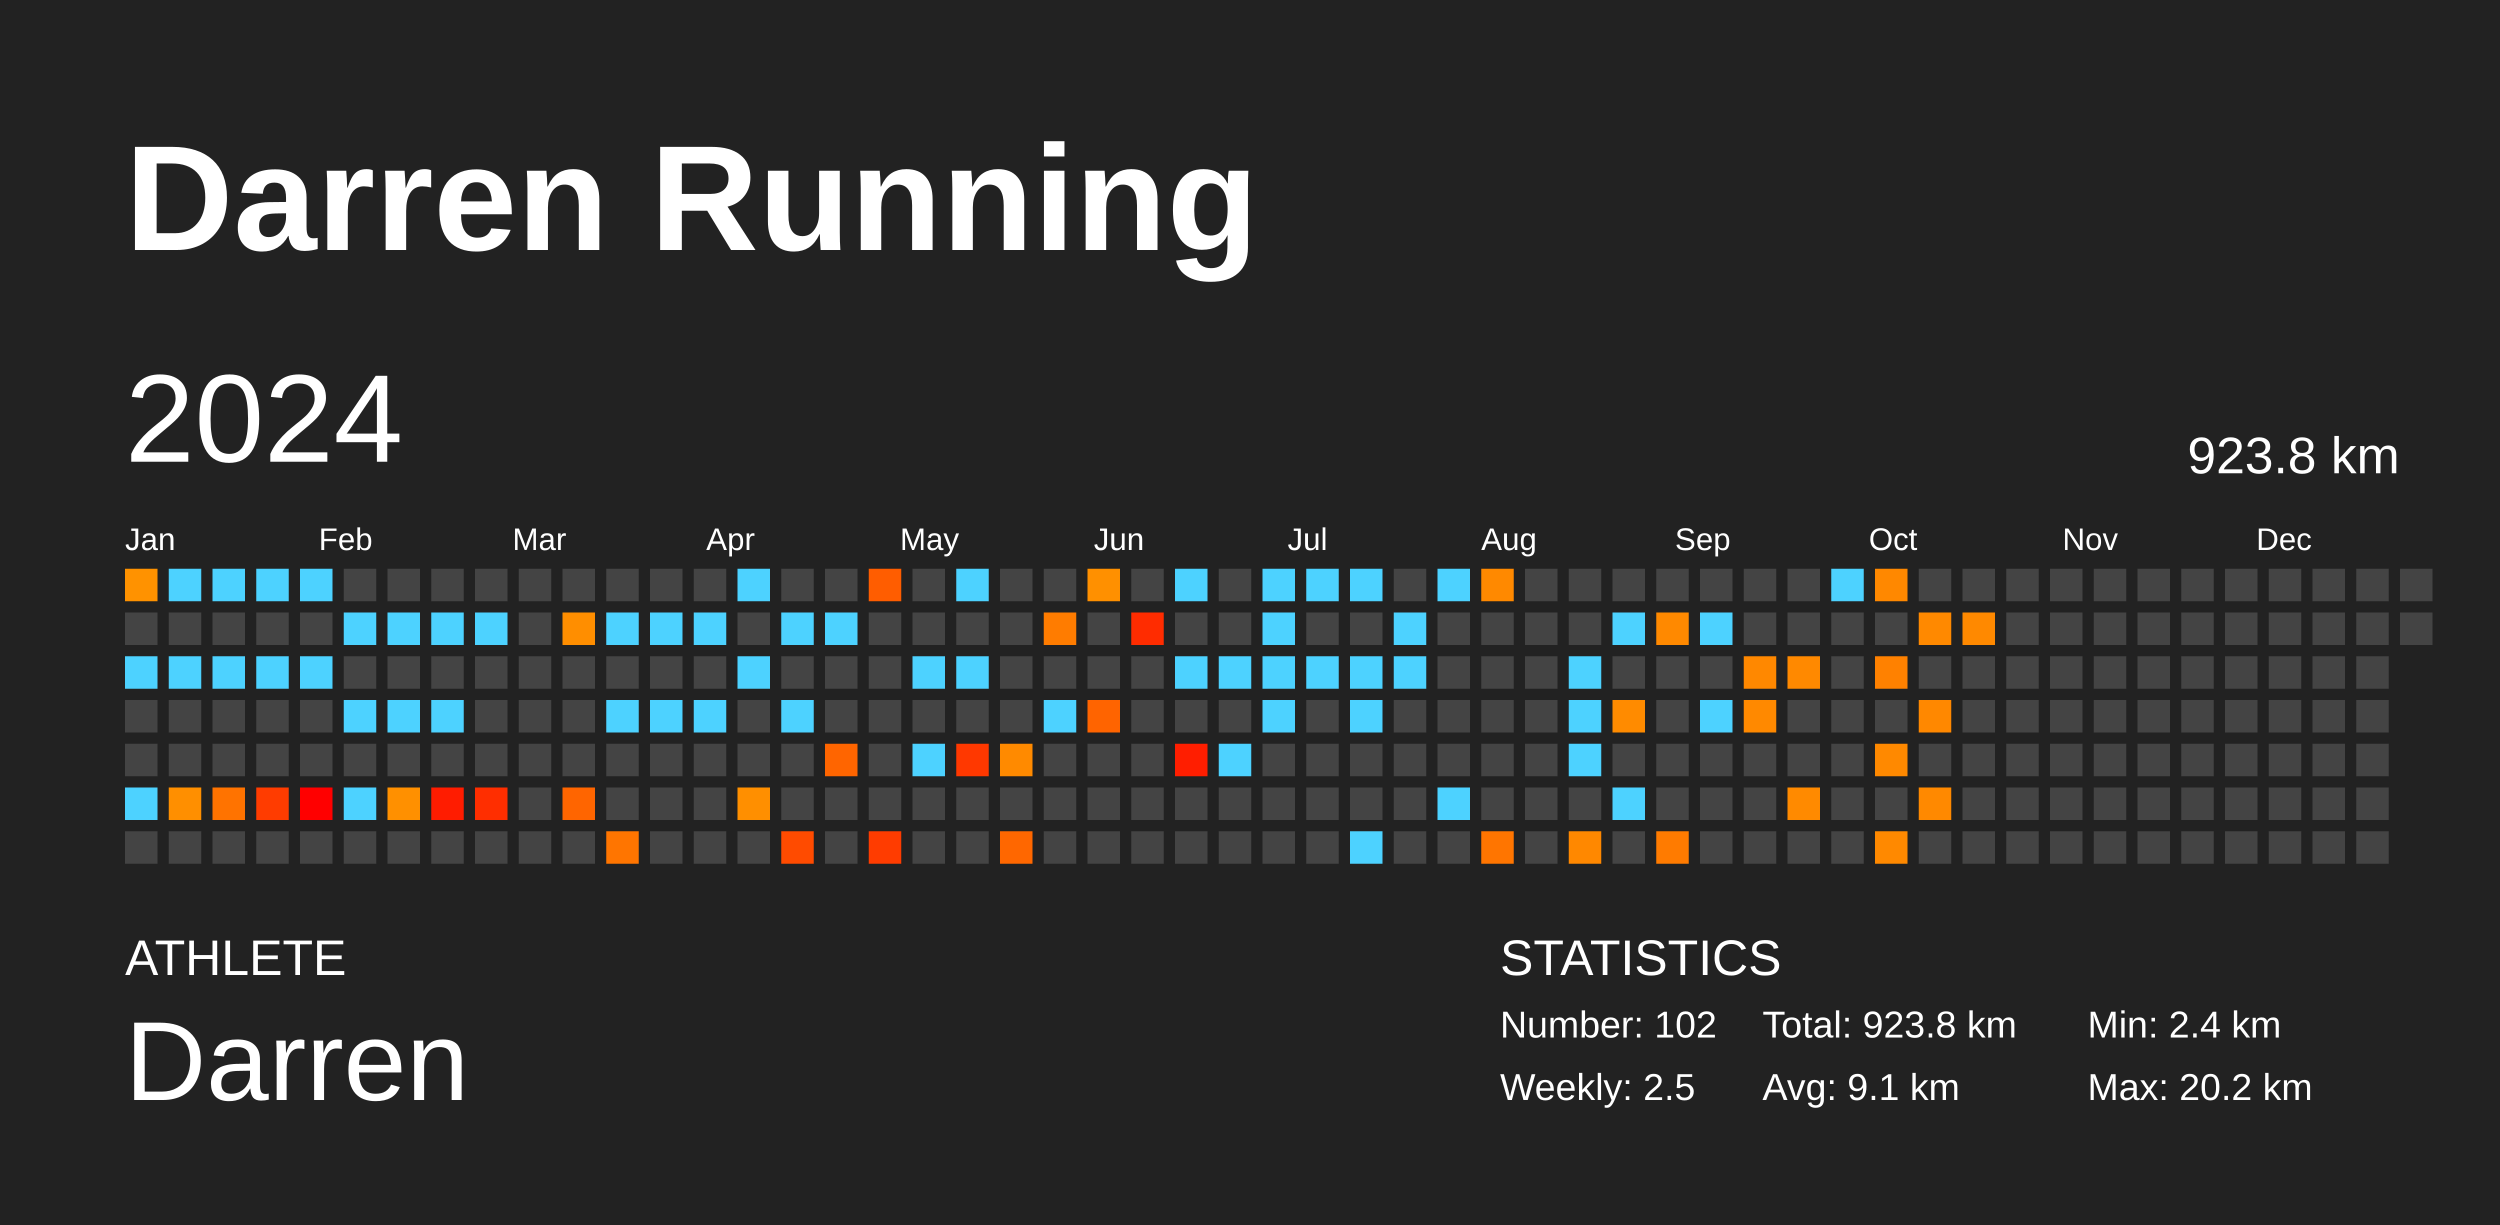
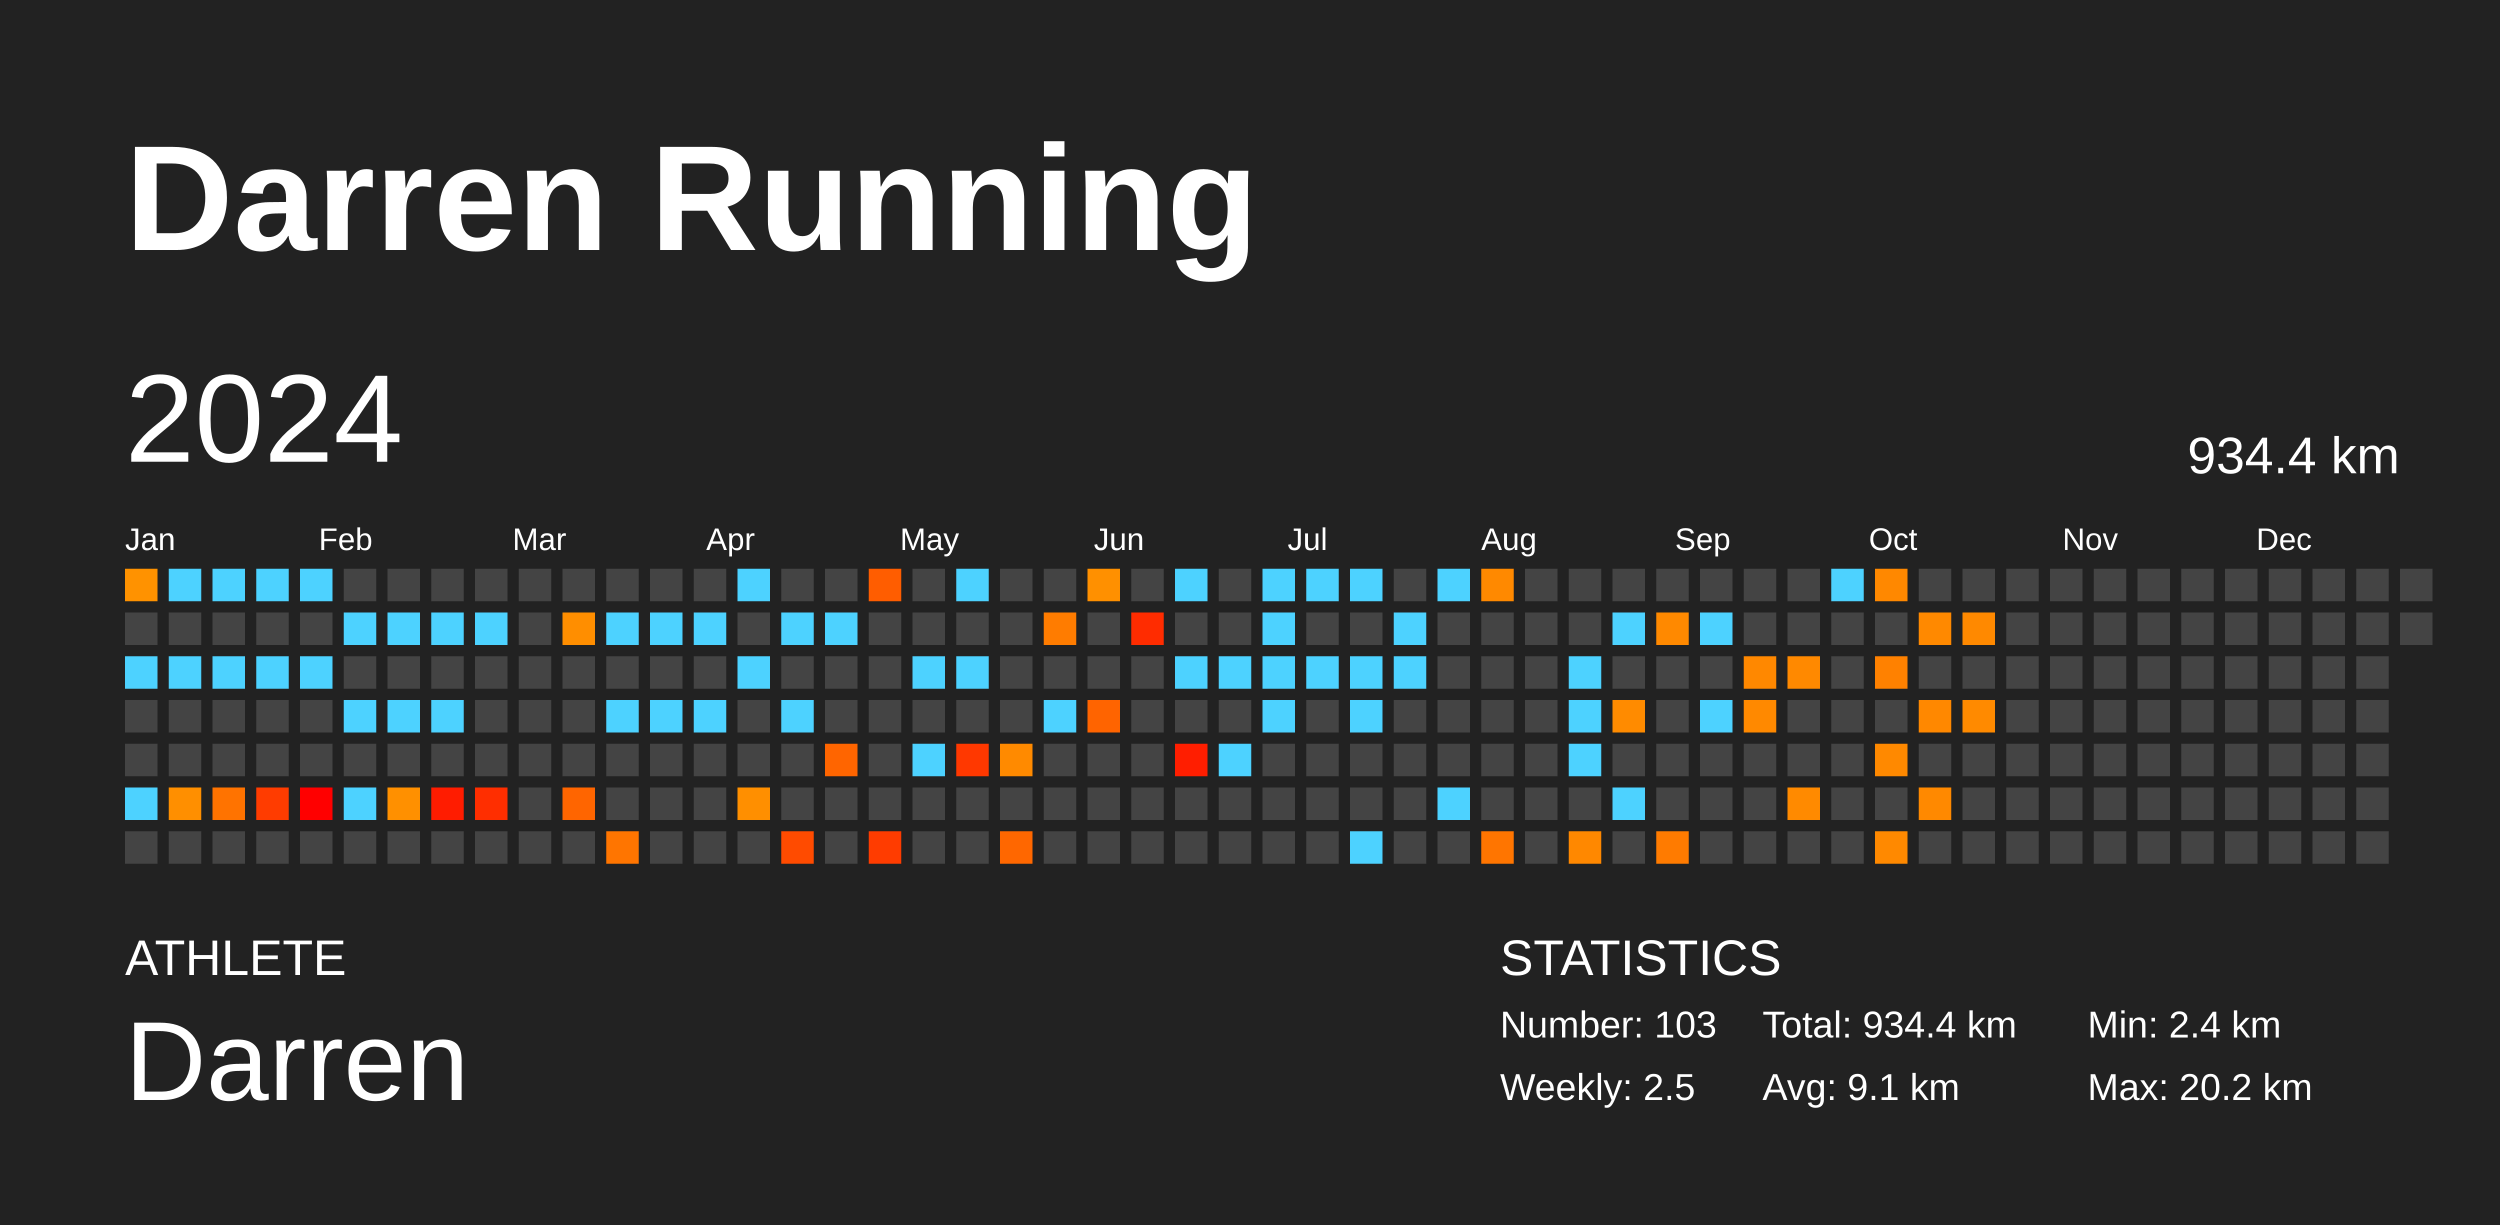
<svg xmlns="http://www.w3.org/2000/svg" baseProfile="full" height="98mm" version="1.1" viewBox="0,0,200,98" width="200mm">
  <defs />
  <rect fill="#222222" height="98" width="200" x="0" y="0" />
  <text fill="#FFFFFF" style="font-size:12px; font-family:Arial; font-weight:bold;" x="10" y="20">Darren Running</text>
  <text fill="#FFFFFF" style="font-size:4px; font-family:Arial" x="10" y="78">ATHLETE</text>
  <text fill="#FFFFFF" style="font-size:9px; font-family:Arial" x="10" y="88">Darren</text>
  <text fill="#FFFFFF" style="font-size:4px; font-family:Arial" x="120" y="78">STATISTICS</text>
-   <text fill="#FFFFFF" style="font-size:3px; font-family:Arial" x="120" y="83">Number: 102</text>
+   <text fill="#FFFFFF" style="font-size:3px; font-family:Arial" x="120" y="83">Number: 103</text>
  <text fill="#FFFFFF" style="font-size:3px; font-family:Arial" x="120" y="88">Weekly: 2.5</text>
-   <text fill="#FFFFFF" style="font-size:3px; font-family:Arial" x="141" y="83">Total: 923.8 km</text>
+   <text fill="#FFFFFF" style="font-size:3px; font-family:Arial" x="141" y="83">Total: 934.4 km</text>
  <text fill="#FFFFFF" style="font-size:3px; font-family:Arial" x="141" y="88">Avg: 9.1 km</text>
  <text fill="#FFFFFF" style="font-size:3px; font-family:Arial" x="167" y="83">Min: 2.4 km</text>
  <text fill="#FFFFFF" style="font-size:3px; font-family:Arial" x="167" y="88">Max: 20.2 km</text>
  <text dominant-baseline="hanging" fill="#FFFFFF" style="font-size:10.0px; font-family:Arial;" x="10" y="30">2024</text>
-   <text dominant-baseline="hanging" fill="#FFFFFF" style="font-size:4.125px; font-family:Arial;" x="175" y="35">923.8 km</text>
+   <text dominant-baseline="hanging" fill="#FFFFFF" style="font-size:4.125px; font-family:Arial;" x="175" y="35">934.4 km</text>
  <text fill="#FFFFFF" style="font-size:2.5px; font-family:Arial" x="10.0" y="44">Jan</text>
  <text fill="#FFFFFF" style="font-size:2.5px; font-family:Arial" x="25.5" y="44">Feb</text>
  <text fill="#FFFFFF" style="font-size:2.5px; font-family:Arial" x="41.0" y="44">Mar</text>
  <text fill="#FFFFFF" style="font-size:2.5px; font-family:Arial" x="56.5" y="44">Apr</text>
  <text fill="#FFFFFF" style="font-size:2.5px; font-family:Arial" x="72.0" y="44">May</text>
  <text fill="#FFFFFF" style="font-size:2.5px; font-family:Arial" x="87.5" y="44">Jun</text>
  <text fill="#FFFFFF" style="font-size:2.5px; font-family:Arial" x="103.0" y="44">Jul</text>
  <text fill="#FFFFFF" style="font-size:2.5px; font-family:Arial" x="118.5" y="44">Aug</text>
  <text fill="#FFFFFF" style="font-size:2.5px; font-family:Arial" x="134.0" y="44">Sep</text>
  <text fill="#FFFFFF" style="font-size:2.5px; font-family:Arial" x="149.5" y="44">Oct</text>
  <text fill="#FFFFFF" style="font-size:2.5px; font-family:Arial" x="165.0" y="44">Nov</text>
  <text fill="#FFFFFF" style="font-size:2.5px; font-family:Arial" x="180.5" y="44">Dec</text>
  <rect fill="#ff9200" height="2.6" width="2.6" x="10.0" y="45.5" />
  <rect fill="#444444" height="2.6" width="2.6" x="10.0" y="49.0" />
  <rect fill="#4dd2ff" height="2.6" width="2.6" x="10.0" y="52.5" />
  <rect fill="#444444" height="2.6" width="2.6" x="10.0" y="56.0" />
  <rect fill="#444444" height="2.6" width="2.6" x="10.0" y="59.5" />
  <rect fill="#4dd2ff" height="2.6" width="2.6" x="10.0" y="63.0" />
  <rect fill="#444444" height="2.6" width="2.6" x="10.0" y="66.5" />
  <rect fill="#4dd2ff" height="2.6" width="2.6" x="13.5" y="45.5" />
  <rect fill="#444444" height="2.6" width="2.6" x="13.5" y="49.0" />
  <rect fill="#4dd2ff" height="2.6" width="2.6" x="13.5" y="52.5" />
  <rect fill="#444444" height="2.6" width="2.6" x="13.5" y="56.0" />
  <rect fill="#444444" height="2.6" width="2.6" x="13.5" y="59.5" />
  <rect fill="#ff8f00" height="2.6" width="2.6" x="13.5" y="63.0" />
  <rect fill="#444444" height="2.6" width="2.6" x="13.5" y="66.5" />
  <rect fill="#4dd2ff" height="2.6" width="2.6" x="17.0" y="45.5" />
  <rect fill="#444444" height="2.6" width="2.6" x="17.0" y="49.0" />
  <rect fill="#4dd2ff" height="2.6" width="2.6" x="17.0" y="52.5" />
  <rect fill="#444444" height="2.6" width="2.6" x="17.0" y="56.0" />
  <rect fill="#444444" height="2.6" width="2.6" x="17.0" y="59.5" />
  <rect fill="#ff7300" height="2.6" width="2.6" x="17.0" y="63.0" />
  <rect fill="#444444" height="2.6" width="2.6" x="17.0" y="66.5" />
  <rect fill="#4dd2ff" height="2.6" width="2.6" x="20.5" y="45.5" />
  <rect fill="#444444" height="2.6" width="2.6" x="20.5" y="49.0" />
  <rect fill="#4dd2ff" height="2.6" width="2.6" x="20.5" y="52.5" />
  <rect fill="#444444" height="2.6" width="2.6" x="20.5" y="56.0" />
  <rect fill="#444444" height="2.6" width="2.6" x="20.5" y="59.5" />
  <rect fill="#ff3c00" height="2.6" width="2.6" x="20.5" y="63.0" />
  <rect fill="#444444" height="2.6" width="2.6" x="20.5" y="66.5" />
  <rect fill="#4dd2ff" height="2.6" width="2.6" x="24.0" y="45.5" />
  <rect fill="#444444" height="2.6" width="2.6" x="24.0" y="49.0" />
  <rect fill="#4dd2ff" height="2.6" width="2.6" x="24.0" y="52.5" />
  <rect fill="#444444" height="2.6" width="2.6" x="24.0" y="56.0" />
  <rect fill="#444444" height="2.6" width="2.6" x="24.0" y="59.5" />
  <rect fill="red" height="2.6" width="2.6" x="24.0" y="63.0" />
  <rect fill="#444444" height="2.6" width="2.6" x="24.0" y="66.5" />
  <rect fill="#444444" height="2.6" width="2.6" x="27.5" y="45.5" />
  <rect fill="#4dd2ff" height="2.6" width="2.6" x="27.5" y="49.0" />
  <rect fill="#444444" height="2.6" width="2.6" x="27.5" y="52.5" />
  <rect fill="#4dd2ff" height="2.6" width="2.6" x="27.5" y="56.0" />
  <rect fill="#444444" height="2.6" width="2.6" x="27.5" y="59.5" />
  <rect fill="#4dd2ff" height="2.6" width="2.6" x="27.5" y="63.0" />
  <rect fill="#444444" height="2.6" width="2.6" x="27.5" y="66.5" />
  <rect fill="#444444" height="2.6" width="2.6" x="31.0" y="45.5" />
  <rect fill="#4dd2ff" height="2.6" width="2.6" x="31.0" y="49.0" />
  <rect fill="#444444" height="2.6" width="2.6" x="31.0" y="52.5" />
  <rect fill="#4dd2ff" height="2.6" width="2.6" x="31.0" y="56.0" />
  <rect fill="#444444" height="2.6" width="2.6" x="31.0" y="59.5" />
  <rect fill="#ff9000" height="2.6" width="2.6" x="31.0" y="63.0" />
  <rect fill="#444444" height="2.6" width="2.6" x="31.0" y="66.5" />
  <rect fill="#444444" height="2.6" width="2.6" x="34.5" y="45.5" />
  <rect fill="#4dd2ff" height="2.6" width="2.6" x="34.5" y="49.0" />
  <rect fill="#444444" height="2.6" width="2.6" x="34.5" y="52.5" />
  <rect fill="#4dd2ff" height="2.6" width="2.6" x="34.5" y="56.0" />
  <rect fill="#444444" height="2.6" width="2.6" x="34.5" y="59.5" />
  <rect fill="#ff1c00" height="2.6" width="2.6" x="34.5" y="63.0" />
  <rect fill="#444444" height="2.6" width="2.6" x="34.5" y="66.5" />
  <rect fill="#444444" height="2.6" width="2.6" x="38.0" y="45.5" />
  <rect fill="#4dd2ff" height="2.6" width="2.6" x="38.0" y="49.0" />
  <rect fill="#444444" height="2.6" width="2.6" x="38.0" y="52.5" />
  <rect fill="#444444" height="2.6" width="2.6" x="38.0" y="56.0" />
  <rect fill="#444444" height="2.6" width="2.6" x="38.0" y="59.5" />
  <rect fill="#ff2e00" height="2.6" width="2.6" x="38.0" y="63.0" />
  <rect fill="#444444" height="2.6" width="2.6" x="38.0" y="66.5" />
  <rect fill="#444444" height="2.6" width="2.6" x="41.5" y="45.5" />
  <rect fill="#444444" height="2.6" width="2.6" x="41.5" y="49.0" />
  <rect fill="#444444" height="2.6" width="2.6" x="41.5" y="52.5" />
  <rect fill="#444444" height="2.6" width="2.6" x="41.5" y="56.0" />
  <rect fill="#444444" height="2.6" width="2.6" x="41.5" y="59.5" />
  <rect fill="#444444" height="2.6" width="2.6" x="41.5" y="63.0" />
  <rect fill="#444444" height="2.6" width="2.6" x="41.5" y="66.5" />
  <rect fill="#444444" height="2.6" width="2.6" x="45.0" y="45.5" />
  <rect fill="#ff8e00" height="2.6" width="2.6" x="45.0" y="49.0" />
  <rect fill="#444444" height="2.6" width="2.6" x="45.0" y="52.5" />
  <rect fill="#444444" height="2.6" width="2.6" x="45.0" y="56.0" />
  <rect fill="#444444" height="2.6" width="2.6" x="45.0" y="59.5" />
  <rect fill="#ff6500" height="2.6" width="2.6" x="45.0" y="63.0" />
  <rect fill="#444444" height="2.6" width="2.6" x="45.0" y="66.5" />
  <rect fill="#444444" height="2.6" width="2.6" x="48.5" y="45.5" />
  <rect fill="#4dd2ff" height="2.6" width="2.6" x="48.5" y="49.0" />
  <rect fill="#444444" height="2.6" width="2.6" x="48.5" y="52.5" />
  <rect fill="#4dd2ff" height="2.6" width="2.6" x="48.5" y="56.0" />
  <rect fill="#444444" height="2.6" width="2.6" x="48.5" y="59.5" />
  <rect fill="#444444" height="2.6" width="2.6" x="48.5" y="63.0" />
  <rect fill="#ff7500" height="2.6" width="2.6" x="48.5" y="66.5" />
  <rect fill="#444444" height="2.6" width="2.6" x="52.0" y="45.5" />
  <rect fill="#4dd2ff" height="2.6" width="2.6" x="52.0" y="49.0" />
  <rect fill="#444444" height="2.6" width="2.6" x="52.0" y="52.5" />
  <rect fill="#4dd2ff" height="2.6" width="2.6" x="52.0" y="56.0" />
  <rect fill="#444444" height="2.6" width="2.6" x="52.0" y="59.5" />
  <rect fill="#444444" height="2.6" width="2.6" x="52.0" y="63.0" />
  <rect fill="#444444" height="2.6" width="2.6" x="52.0" y="66.5" />
  <rect fill="#444444" height="2.6" width="2.6" x="55.5" y="45.5" />
  <rect fill="#4dd2ff" height="2.6" width="2.6" x="55.5" y="49.0" />
  <rect fill="#444444" height="2.6" width="2.6" x="55.5" y="52.5" />
  <rect fill="#4dd2ff" height="2.6" width="2.6" x="55.5" y="56.0" />
  <rect fill="#444444" height="2.6" width="2.6" x="55.5" y="59.5" />
  <rect fill="#444444" height="2.6" width="2.6" x="55.5" y="63.0" />
  <rect fill="#444444" height="2.6" width="2.6" x="55.5" y="66.5" />
  <rect fill="#4dd2ff" height="2.6" width="2.6" x="59.0" y="45.5" />
  <rect fill="#444444" height="2.6" width="2.6" x="59.0" y="49.0" />
  <rect fill="#4dd2ff" height="2.6" width="2.6" x="59.0" y="52.5" />
  <rect fill="#444444" height="2.6" width="2.6" x="59.0" y="56.0" />
  <rect fill="#444444" height="2.6" width="2.6" x="59.0" y="59.5" />
  <rect fill="#ff8f00" height="2.6" width="2.6" x="59.0" y="63.0" />
  <rect fill="#444444" height="2.6" width="2.6" x="59.0" y="66.5" />
  <rect fill="#444444" height="2.6" width="2.6" x="62.5" y="45.5" />
  <rect fill="#4dd2ff" height="2.6" width="2.6" x="62.5" y="49.0" />
  <rect fill="#444444" height="2.6" width="2.6" x="62.5" y="52.5" />
  <rect fill="#4dd2ff" height="2.6" width="2.6" x="62.5" y="56.0" />
  <rect fill="#444444" height="2.6" width="2.6" x="62.5" y="59.5" />
  <rect fill="#444444" height="2.6" width="2.6" x="62.5" y="63.0" />
  <rect fill="#ff4b00" height="2.6" width="2.6" x="62.5" y="66.5" />
  <rect fill="#444444" height="2.6" width="2.6" x="66.0" y="45.5" />
  <rect fill="#4dd2ff" height="2.6" width="2.6" x="66.0" y="49.0" />
  <rect fill="#444444" height="2.6" width="2.6" x="66.0" y="52.5" />
  <rect fill="#444444" height="2.6" width="2.6" x="66.0" y="56.0" />
  <rect fill="#ff6500" height="2.6" width="2.6" x="66.0" y="59.5" />
  <rect fill="#444444" height="2.6" width="2.6" x="66.0" y="63.0" />
  <rect fill="#444444" height="2.6" width="2.6" x="66.0" y="66.5" />
  <rect fill="#ff5d00" height="2.6" width="2.6" x="69.5" y="45.5" />
  <rect fill="#444444" height="2.6" width="2.6" x="69.5" y="49.0" />
  <rect fill="#444444" height="2.6" width="2.6" x="69.5" y="52.5" />
  <rect fill="#444444" height="2.6" width="2.6" x="69.5" y="56.0" />
  <rect fill="#444444" height="2.6" width="2.6" x="69.5" y="59.5" />
  <rect fill="#444444" height="2.6" width="2.6" x="69.5" y="63.0" />
  <rect fill="#ff3c00" height="2.6" width="2.6" x="69.5" y="66.5" />
  <rect fill="#444444" height="2.6" width="2.6" x="73.0" y="45.5" />
  <rect fill="#444444" height="2.6" width="2.6" x="73.0" y="49.0" />
  <rect fill="#4dd2ff" height="2.6" width="2.6" x="73.0" y="52.5" />
  <rect fill="#444444" height="2.6" width="2.6" x="73.0" y="56.0" />
  <rect fill="#4dd2ff" height="2.6" width="2.6" x="73.0" y="59.5" />
  <rect fill="#444444" height="2.6" width="2.6" x="73.0" y="63.0" />
  <rect fill="#444444" height="2.6" width="2.6" x="73.0" y="66.5" />
  <rect fill="#4dd2ff" height="2.6" width="2.6" x="76.5" y="45.5" />
  <rect fill="#444444" height="2.6" width="2.6" x="76.5" y="49.0" />
  <rect fill="#4dd2ff" height="2.6" width="2.6" x="76.5" y="52.5" />
  <rect fill="#444444" height="2.6" width="2.6" x="76.5" y="56.0" />
  <rect fill="#ff3800" height="2.6" width="2.6" x="76.5" y="59.5" />
  <rect fill="#444444" height="2.6" width="2.6" x="76.5" y="63.0" />
  <rect fill="#444444" height="2.6" width="2.6" x="76.5" y="66.5" />
  <rect fill="#444444" height="2.6" width="2.6" x="80.0" y="45.5" />
  <rect fill="#444444" height="2.6" width="2.6" x="80.0" y="49.0" />
  <rect fill="#444444" height="2.6" width="2.6" x="80.0" y="52.5" />
  <rect fill="#444444" height="2.6" width="2.6" x="80.0" y="56.0" />
  <rect fill="#ff8a00" height="2.6" width="2.6" x="80.0" y="59.5" />
  <rect fill="#444444" height="2.6" width="2.6" x="80.0" y="63.0" />
  <rect fill="#ff6700" height="2.6" width="2.6" x="80.0" y="66.5" />
  <rect fill="#444444" height="2.6" width="2.6" x="83.5" y="45.5" />
  <rect fill="#ff7c00" height="2.6" width="2.6" x="83.5" y="49.0" />
  <rect fill="#444444" height="2.6" width="2.6" x="83.5" y="52.5" />
  <rect fill="#4dd2ff" height="2.6" width="2.6" x="83.5" y="56.0" />
  <rect fill="#444444" height="2.6" width="2.6" x="83.5" y="59.5" />
  <rect fill="#444444" height="2.6" width="2.6" x="83.5" y="63.0" />
  <rect fill="#444444" height="2.6" width="2.6" x="83.5" y="66.5" />
  <rect fill="#ff9000" height="2.6" width="2.6" x="87.0" y="45.5" />
  <rect fill="#444444" height="2.6" width="2.6" x="87.0" y="49.0" />
  <rect fill="#444444" height="2.6" width="2.6" x="87.0" y="52.5" />
  <rect fill="#ff6400" height="2.6" width="2.6" x="87.0" y="56.0" />
  <rect fill="#444444" height="2.6" width="2.6" x="87.0" y="59.5" />
  <rect fill="#444444" height="2.6" width="2.6" x="87.0" y="63.0" />
  <rect fill="#444444" height="2.6" width="2.6" x="87.0" y="66.5" />
  <rect fill="#444444" height="2.6" width="2.6" x="90.5" y="45.5" />
  <rect fill="#ff2c00" height="2.6" width="2.6" x="90.5" y="49.0" />
  <rect fill="#444444" height="2.6" width="2.6" x="90.5" y="52.5" />
  <rect fill="#444444" height="2.6" width="2.6" x="90.5" y="56.0" />
  <rect fill="#444444" height="2.6" width="2.6" x="90.5" y="59.5" />
  <rect fill="#444444" height="2.6" width="2.6" x="90.5" y="63.0" />
  <rect fill="#444444" height="2.6" width="2.6" x="90.5" y="66.5" />
  <rect fill="#4dd2ff" height="2.6" width="2.6" x="94.0" y="45.5" />
  <rect fill="#444444" height="2.6" width="2.6" x="94.0" y="49.0" />
  <rect fill="#4dd2ff" height="2.6" width="2.6" x="94.0" y="52.5" />
  <rect fill="#444444" height="2.6" width="2.6" x="94.0" y="56.0" />
  <rect fill="#ff1e00" height="2.6" width="2.6" x="94.0" y="59.5" />
  <rect fill="#444444" height="2.6" width="2.6" x="94.0" y="63.0" />
  <rect fill="#444444" height="2.6" width="2.6" x="94.0" y="66.5" />
  <rect fill="#444444" height="2.6" width="2.6" x="97.5" y="45.5" />
  <rect fill="#444444" height="2.6" width="2.6" x="97.5" y="49.0" />
  <rect fill="#4dd2ff" height="2.6" width="2.6" x="97.5" y="52.5" />
  <rect fill="#444444" height="2.6" width="2.6" x="97.5" y="56.0" />
  <rect fill="#4dd2ff" height="2.6" width="2.6" x="97.5" y="59.5" />
  <rect fill="#444444" height="2.6" width="2.6" x="97.5" y="63.0" />
  <rect fill="#444444" height="2.6" width="2.6" x="97.5" y="66.5" />
  <rect fill="#4dd2ff" height="2.6" width="2.6" x="101.0" y="45.5" />
  <rect fill="#4dd2ff" height="2.6" width="2.6" x="101.0" y="49.0" />
  <rect fill="#4dd2ff" height="2.6" width="2.6" x="101.0" y="52.5" />
  <rect fill="#4dd2ff" height="2.6" width="2.6" x="101.0" y="56.0" />
  <rect fill="#444444" height="2.6" width="2.6" x="101.0" y="59.5" />
  <rect fill="#444444" height="2.6" width="2.6" x="101.0" y="63.0" />
  <rect fill="#444444" height="2.6" width="2.6" x="101.0" y="66.5" />
  <rect fill="#4dd2ff" height="2.6" width="2.6" x="104.5" y="45.5" />
  <rect fill="#444444" height="2.6" width="2.6" x="104.5" y="49.0" />
  <rect fill="#4dd2ff" height="2.6" width="2.6" x="104.5" y="52.5" />
  <rect fill="#444444" height="2.6" width="2.6" x="104.5" y="56.0" />
  <rect fill="#444444" height="2.6" width="2.6" x="104.5" y="59.5" />
  <rect fill="#444444" height="2.6" width="2.6" x="104.5" y="63.0" />
  <rect fill="#444444" height="2.6" width="2.6" x="104.5" y="66.5" />
  <rect fill="#4dd2ff" height="2.6" width="2.6" x="108.0" y="45.5" />
  <rect fill="#444444" height="2.6" width="2.6" x="108.0" y="49.0" />
  <rect fill="#4dd2ff" height="2.6" width="2.6" x="108.0" y="52.5" />
  <rect fill="#4dd2ff" height="2.6" width="2.6" x="108.0" y="56.0" />
  <rect fill="#444444" height="2.6" width="2.6" x="108.0" y="59.5" />
  <rect fill="#444444" height="2.6" width="2.6" x="108.0" y="63.0" />
  <rect fill="#4dd2ff" height="2.6" width="2.6" x="108.0" y="66.5" />
  <rect fill="#444444" height="2.6" width="2.6" x="111.5" y="45.5" />
  <rect fill="#4dd2ff" height="2.6" width="2.6" x="111.5" y="49.0" />
  <rect fill="#4dd2ff" height="2.6" width="2.6" x="111.5" y="52.5" />
  <rect fill="#444444" height="2.6" width="2.6" x="111.5" y="56.0" />
  <rect fill="#444444" height="2.6" width="2.6" x="111.5" y="59.5" />
  <rect fill="#444444" height="2.6" width="2.6" x="111.5" y="63.0" />
  <rect fill="#444444" height="2.6" width="2.6" x="111.5" y="66.5" />
  <rect fill="#4dd2ff" height="2.6" width="2.6" x="115.0" y="45.5" />
  <rect fill="#444444" height="2.6" width="2.6" x="115.0" y="49.0" />
  <rect fill="#444444" height="2.6" width="2.6" x="115.0" y="52.5" />
  <rect fill="#444444" height="2.6" width="2.6" x="115.0" y="56.0" />
  <rect fill="#444444" height="2.6" width="2.6" x="115.0" y="59.5" />
  <rect fill="#4dd2ff" height="2.6" width="2.6" x="115.0" y="63.0" />
  <rect fill="#444444" height="2.6" width="2.6" x="115.0" y="66.5" />
  <rect fill="#ff8900" height="2.6" width="2.6" x="118.5" y="45.5" />
  <rect fill="#444444" height="2.6" width="2.6" x="118.5" y="49.0" />
  <rect fill="#444444" height="2.6" width="2.6" x="118.5" y="52.5" />
  <rect fill="#444444" height="2.6" width="2.6" x="118.5" y="56.0" />
  <rect fill="#444444" height="2.6" width="2.6" x="118.5" y="59.5" />
  <rect fill="#444444" height="2.6" width="2.6" x="118.5" y="63.0" />
  <rect fill="#ff7500" height="2.6" width="2.6" x="118.5" y="66.5" />
  <rect fill="#444444" height="2.6" width="2.6" x="122.0" y="45.5" />
  <rect fill="#444444" height="2.6" width="2.6" x="122.0" y="49.0" />
  <rect fill="#444444" height="2.6" width="2.6" x="122.0" y="52.5" />
  <rect fill="#444444" height="2.6" width="2.6" x="122.0" y="56.0" />
  <rect fill="#444444" height="2.6" width="2.6" x="122.0" y="59.5" />
  <rect fill="#444444" height="2.6" width="2.6" x="122.0" y="63.0" />
  <rect fill="#444444" height="2.6" width="2.6" x="122.0" y="66.5" />
  <rect fill="#444444" height="2.6" width="2.6" x="125.5" y="45.5" />
  <rect fill="#444444" height="2.6" width="2.6" x="125.5" y="49.0" />
  <rect fill="#4dd2ff" height="2.6" width="2.6" x="125.5" y="52.5" />
  <rect fill="#4dd2ff" height="2.6" width="2.6" x="125.5" y="56.0" />
  <rect fill="#4dd2ff" height="2.6" width="2.6" x="125.5" y="59.5" />
  <rect fill="#444444" height="2.6" width="2.6" x="125.5" y="63.0" />
  <rect fill="#ff8800" height="2.6" width="2.6" x="125.5" y="66.5" />
  <rect fill="#444444" height="2.6" width="2.6" x="129.0" y="45.5" />
  <rect fill="#4dd2ff" height="2.6" width="2.6" x="129.0" y="49.0" />
  <rect fill="#444444" height="2.6" width="2.6" x="129.0" y="52.5" />
  <rect fill="#ff8b00" height="2.6" width="2.6" x="129.0" y="56.0" />
  <rect fill="#444444" height="2.6" width="2.6" x="129.0" y="59.5" />
  <rect fill="#4dd2ff" height="2.6" width="2.6" x="129.0" y="63.0" />
  <rect fill="#444444" height="2.6" width="2.6" x="129.0" y="66.5" />
  <rect fill="#444444" height="2.6" width="2.6" x="132.5" y="45.5" />
  <rect fill="#ff8900" height="2.6" width="2.6" x="132.5" y="49.0" />
  <rect fill="#444444" height="2.6" width="2.6" x="132.5" y="52.5" />
  <rect fill="#444444" height="2.6" width="2.6" x="132.5" y="56.0" />
  <rect fill="#444444" height="2.6" width="2.6" x="132.5" y="59.5" />
  <rect fill="#444444" height="2.6" width="2.6" x="132.5" y="63.0" />
  <rect fill="#ff7b00" height="2.6" width="2.6" x="132.5" y="66.5" />
  <rect fill="#444444" height="2.6" width="2.6" x="136.0" y="45.5" />
  <rect fill="#4dd2ff" height="2.6" width="2.6" x="136.0" y="49.0" />
  <rect fill="#444444" height="2.6" width="2.6" x="136.0" y="52.5" />
  <rect fill="#4dd2ff" height="2.6" width="2.6" x="136.0" y="56.0" />
  <rect fill="#444444" height="2.6" width="2.6" x="136.0" y="59.5" />
  <rect fill="#444444" height="2.6" width="2.6" x="136.0" y="63.0" />
  <rect fill="#444444" height="2.6" width="2.6" x="136.0" y="66.5" />
  <rect fill="#444444" height="2.6" width="2.6" x="139.5" y="45.5" />
  <rect fill="#444444" height="2.6" width="2.6" x="139.5" y="49.0" />
  <rect fill="#ff8800" height="2.6" width="2.6" x="139.5" y="52.5" />
  <rect fill="#ff8900" height="2.6" width="2.6" x="139.5" y="56.0" />
  <rect fill="#444444" height="2.6" width="2.6" x="139.5" y="59.5" />
  <rect fill="#444444" height="2.6" width="2.6" x="139.5" y="63.0" />
  <rect fill="#444444" height="2.6" width="2.6" x="139.5" y="66.5" />
  <rect fill="#444444" height="2.6" width="2.6" x="143.0" y="45.5" />
  <rect fill="#444444" height="2.6" width="2.6" x="143.0" y="49.0" />
  <rect fill="#ff8900" height="2.6" width="2.6" x="143.0" y="52.5" />
  <rect fill="#444444" height="2.6" width="2.6" x="143.0" y="56.0" />
  <rect fill="#444444" height="2.6" width="2.6" x="143.0" y="59.5" />
  <rect fill="#ff8a00" height="2.6" width="2.6" x="143.0" y="63.0" />
  <rect fill="#444444" height="2.6" width="2.6" x="143.0" y="66.5" />
  <rect fill="#4dd2ff" height="2.6" width="2.6" x="146.5" y="45.5" />
  <rect fill="#444444" height="2.6" width="2.6" x="146.5" y="49.0" />
  <rect fill="#444444" height="2.6" width="2.6" x="146.5" y="52.5" />
  <rect fill="#444444" height="2.6" width="2.6" x="146.5" y="56.0" />
  <rect fill="#444444" height="2.6" width="2.6" x="146.5" y="59.5" />
  <rect fill="#444444" height="2.6" width="2.6" x="146.5" y="63.0" />
  <rect fill="#444444" height="2.6" width="2.6" x="146.5" y="66.5" />
  <rect fill="#ff8800" height="2.6" width="2.6" x="150.0" y="45.5" />
  <rect fill="#444444" height="2.6" width="2.6" x="150.0" y="49.0" />
  <rect fill="#ff8100" height="2.6" width="2.6" x="150.0" y="52.5" />
  <rect fill="#444444" height="2.6" width="2.6" x="150.0" y="56.0" />
  <rect fill="#ff8900" height="2.6" width="2.6" x="150.0" y="59.5" />
  <rect fill="#444444" height="2.6" width="2.6" x="150.0" y="63.0" />
  <rect fill="#ff8900" height="2.6" width="2.6" x="150.0" y="66.5" />
  <rect fill="#444444" height="2.6" width="2.6" x="153.5" y="45.5" />
  <rect fill="#ff8900" height="2.6" width="2.6" x="153.5" y="49.0" />
  <rect fill="#444444" height="2.6" width="2.6" x="153.5" y="52.5" />
  <rect fill="#ff8800" height="2.6" width="2.6" x="153.5" y="56.0" />
  <rect fill="#444444" height="2.6" width="2.6" x="153.5" y="59.5" />
  <rect fill="#ff8900" height="2.6" width="2.6" x="153.5" y="63.0" />
  <rect fill="#444444" height="2.6" width="2.6" x="153.5" y="66.5" />
  <rect fill="#444444" height="2.6" width="2.6" x="157.0" y="45.5" />
  <rect fill="#ff8900" height="2.6" width="2.6" x="157.0" y="49.0" />
  <rect fill="#444444" height="2.6" width="2.6" x="157.0" y="52.5" />
-   <rect fill="#444444" height="2.6" width="2.6" x="157.0" y="56.0" />
+   <rect fill="#ff8a00" height="2.6" width="2.6" x="157.0" y="56.0" />
  <rect fill="#444444" height="2.6" width="2.6" x="157.0" y="59.5" />
  <rect fill="#444444" height="2.6" width="2.6" x="157.0" y="63.0" />
  <rect fill="#444444" height="2.6" width="2.6" x="157.0" y="66.5" />
  <rect fill="#444444" height="2.6" width="2.6" x="160.5" y="45.5" />
  <rect fill="#444444" height="2.6" width="2.6" x="160.5" y="49.0" />
  <rect fill="#444444" height="2.6" width="2.6" x="160.5" y="52.5" />
  <rect fill="#444444" height="2.6" width="2.6" x="160.5" y="56.0" />
  <rect fill="#444444" height="2.6" width="2.6" x="160.5" y="59.5" />
  <rect fill="#444444" height="2.6" width="2.6" x="160.5" y="63.0" />
  <rect fill="#444444" height="2.6" width="2.6" x="160.5" y="66.5" />
  <rect fill="#444444" height="2.6" width="2.6" x="164.0" y="45.5" />
  <rect fill="#444444" height="2.6" width="2.6" x="164.0" y="49.0" />
  <rect fill="#444444" height="2.6" width="2.6" x="164.0" y="52.5" />
  <rect fill="#444444" height="2.6" width="2.6" x="164.0" y="56.0" />
  <rect fill="#444444" height="2.6" width="2.6" x="164.0" y="59.5" />
  <rect fill="#444444" height="2.6" width="2.6" x="164.0" y="63.0" />
  <rect fill="#444444" height="2.6" width="2.6" x="164.0" y="66.5" />
  <rect fill="#444444" height="2.6" width="2.6" x="167.5" y="45.5" />
  <rect fill="#444444" height="2.6" width="2.6" x="167.5" y="49.0" />
  <rect fill="#444444" height="2.6" width="2.6" x="167.5" y="52.5" />
  <rect fill="#444444" height="2.6" width="2.6" x="167.5" y="56.0" />
  <rect fill="#444444" height="2.6" width="2.6" x="167.5" y="59.5" />
  <rect fill="#444444" height="2.6" width="2.6" x="167.5" y="63.0" />
  <rect fill="#444444" height="2.6" width="2.6" x="167.5" y="66.5" />
  <rect fill="#444444" height="2.6" width="2.6" x="171.0" y="45.5" />
  <rect fill="#444444" height="2.6" width="2.6" x="171.0" y="49.0" />
  <rect fill="#444444" height="2.6" width="2.6" x="171.0" y="52.5" />
  <rect fill="#444444" height="2.6" width="2.6" x="171.0" y="56.0" />
  <rect fill="#444444" height="2.6" width="2.6" x="171.0" y="59.5" />
  <rect fill="#444444" height="2.6" width="2.6" x="171.0" y="63.0" />
  <rect fill="#444444" height="2.6" width="2.6" x="171.0" y="66.5" />
  <rect fill="#444444" height="2.6" width="2.6" x="174.5" y="45.5" />
  <rect fill="#444444" height="2.6" width="2.6" x="174.5" y="49.0" />
  <rect fill="#444444" height="2.6" width="2.6" x="174.5" y="52.5" />
  <rect fill="#444444" height="2.6" width="2.6" x="174.5" y="56.0" />
  <rect fill="#444444" height="2.6" width="2.6" x="174.5" y="59.5" />
  <rect fill="#444444" height="2.6" width="2.6" x="174.5" y="63.0" />
  <rect fill="#444444" height="2.6" width="2.6" x="174.5" y="66.5" />
  <rect fill="#444444" height="2.6" width="2.6" x="178.0" y="45.5" />
  <rect fill="#444444" height="2.6" width="2.6" x="178.0" y="49.0" />
  <rect fill="#444444" height="2.6" width="2.6" x="178.0" y="52.5" />
  <rect fill="#444444" height="2.6" width="2.6" x="178.0" y="56.0" />
  <rect fill="#444444" height="2.6" width="2.6" x="178.0" y="59.5" />
  <rect fill="#444444" height="2.6" width="2.6" x="178.0" y="63.0" />
  <rect fill="#444444" height="2.6" width="2.6" x="178.0" y="66.5" />
  <rect fill="#444444" height="2.6" width="2.6" x="181.5" y="45.5" />
  <rect fill="#444444" height="2.6" width="2.6" x="181.5" y="49.0" />
  <rect fill="#444444" height="2.6" width="2.6" x="181.5" y="52.5" />
  <rect fill="#444444" height="2.6" width="2.6" x="181.5" y="56.0" />
  <rect fill="#444444" height="2.6" width="2.6" x="181.5" y="59.5" />
  <rect fill="#444444" height="2.6" width="2.6" x="181.5" y="63.0" />
  <rect fill="#444444" height="2.6" width="2.6" x="181.5" y="66.5" />
  <rect fill="#444444" height="2.6" width="2.6" x="185.0" y="45.5" />
  <rect fill="#444444" height="2.6" width="2.6" x="185.0" y="49.0" />
  <rect fill="#444444" height="2.6" width="2.6" x="185.0" y="52.5" />
  <rect fill="#444444" height="2.6" width="2.6" x="185.0" y="56.0" />
  <rect fill="#444444" height="2.6" width="2.6" x="185.0" y="59.5" />
  <rect fill="#444444" height="2.6" width="2.6" x="185.0" y="63.0" />
  <rect fill="#444444" height="2.6" width="2.6" x="185.0" y="66.5" />
  <rect fill="#444444" height="2.6" width="2.6" x="188.5" y="45.5" />
  <rect fill="#444444" height="2.6" width="2.6" x="188.5" y="49.0" />
  <rect fill="#444444" height="2.6" width="2.6" x="188.5" y="52.5" />
  <rect fill="#444444" height="2.6" width="2.6" x="188.5" y="56.0" />
  <rect fill="#444444" height="2.6" width="2.6" x="188.5" y="59.5" />
  <rect fill="#444444" height="2.6" width="2.6" x="188.5" y="63.0" />
  <rect fill="#444444" height="2.6" width="2.6" x="188.5" y="66.5" />
  <rect fill="#444444" height="2.6" width="2.6" x="192.0" y="45.5" />
  <rect fill="#444444" height="2.6" width="2.6" x="192.0" y="49.0" />
</svg>
